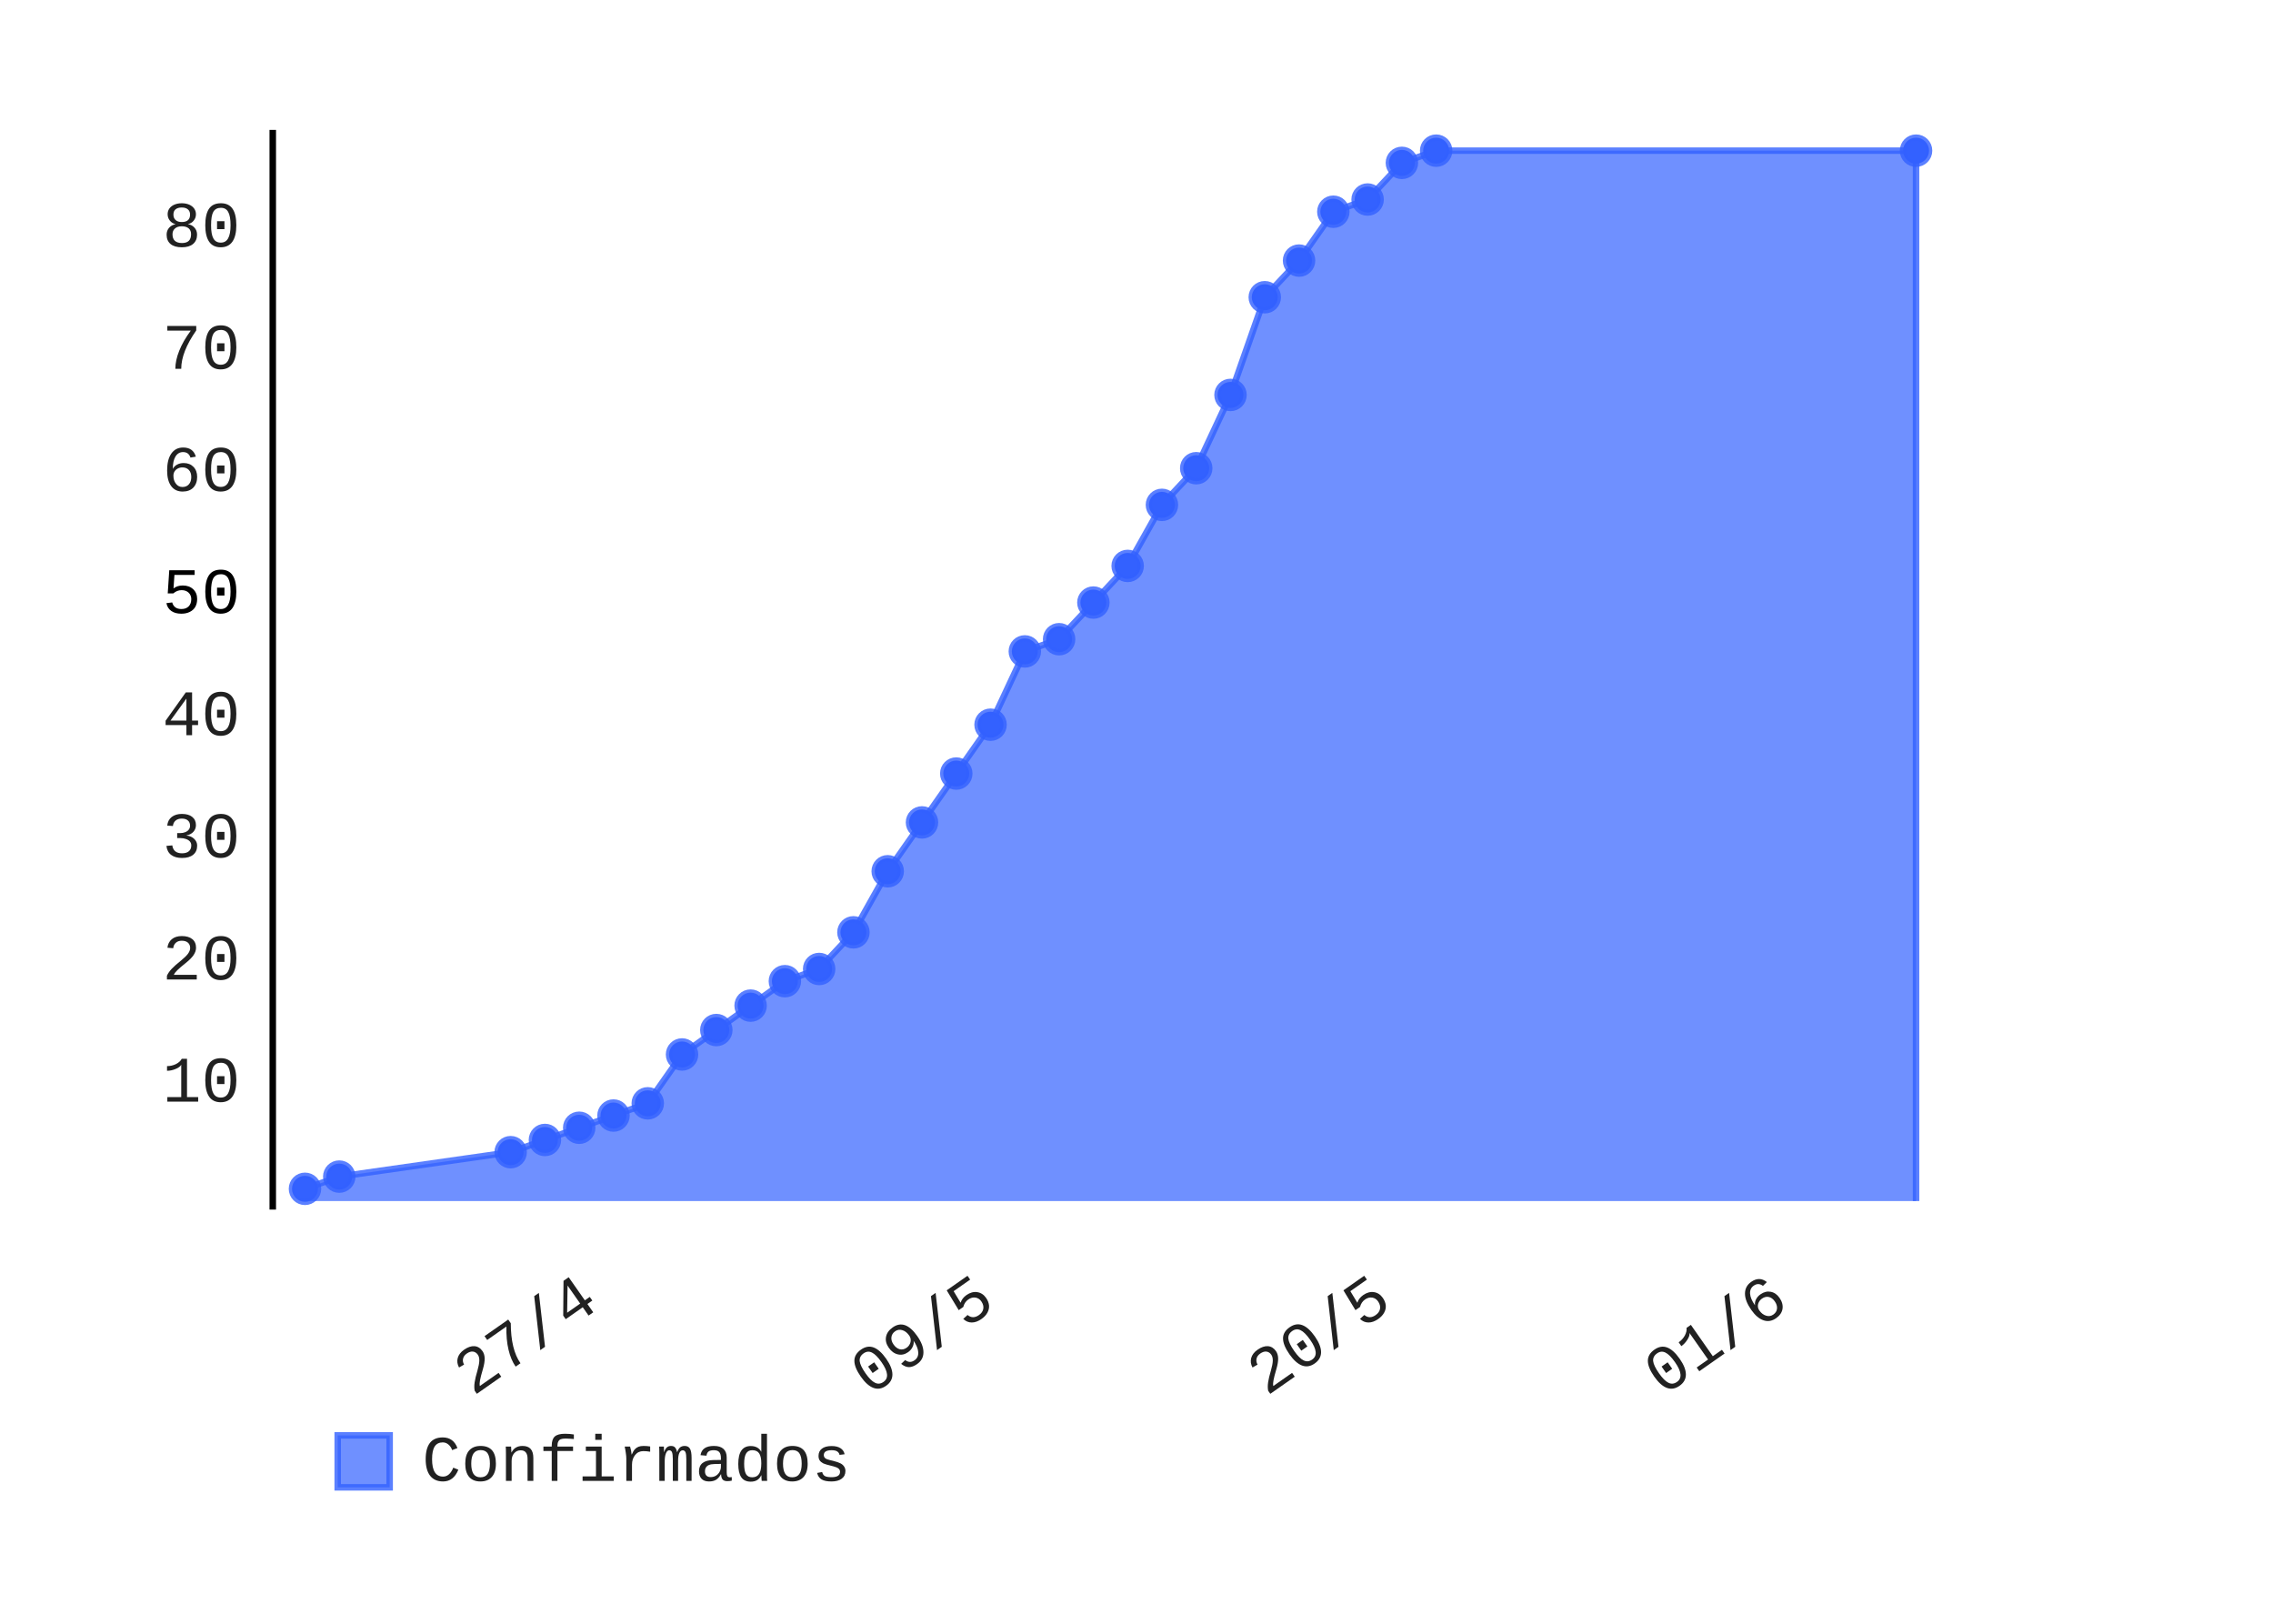
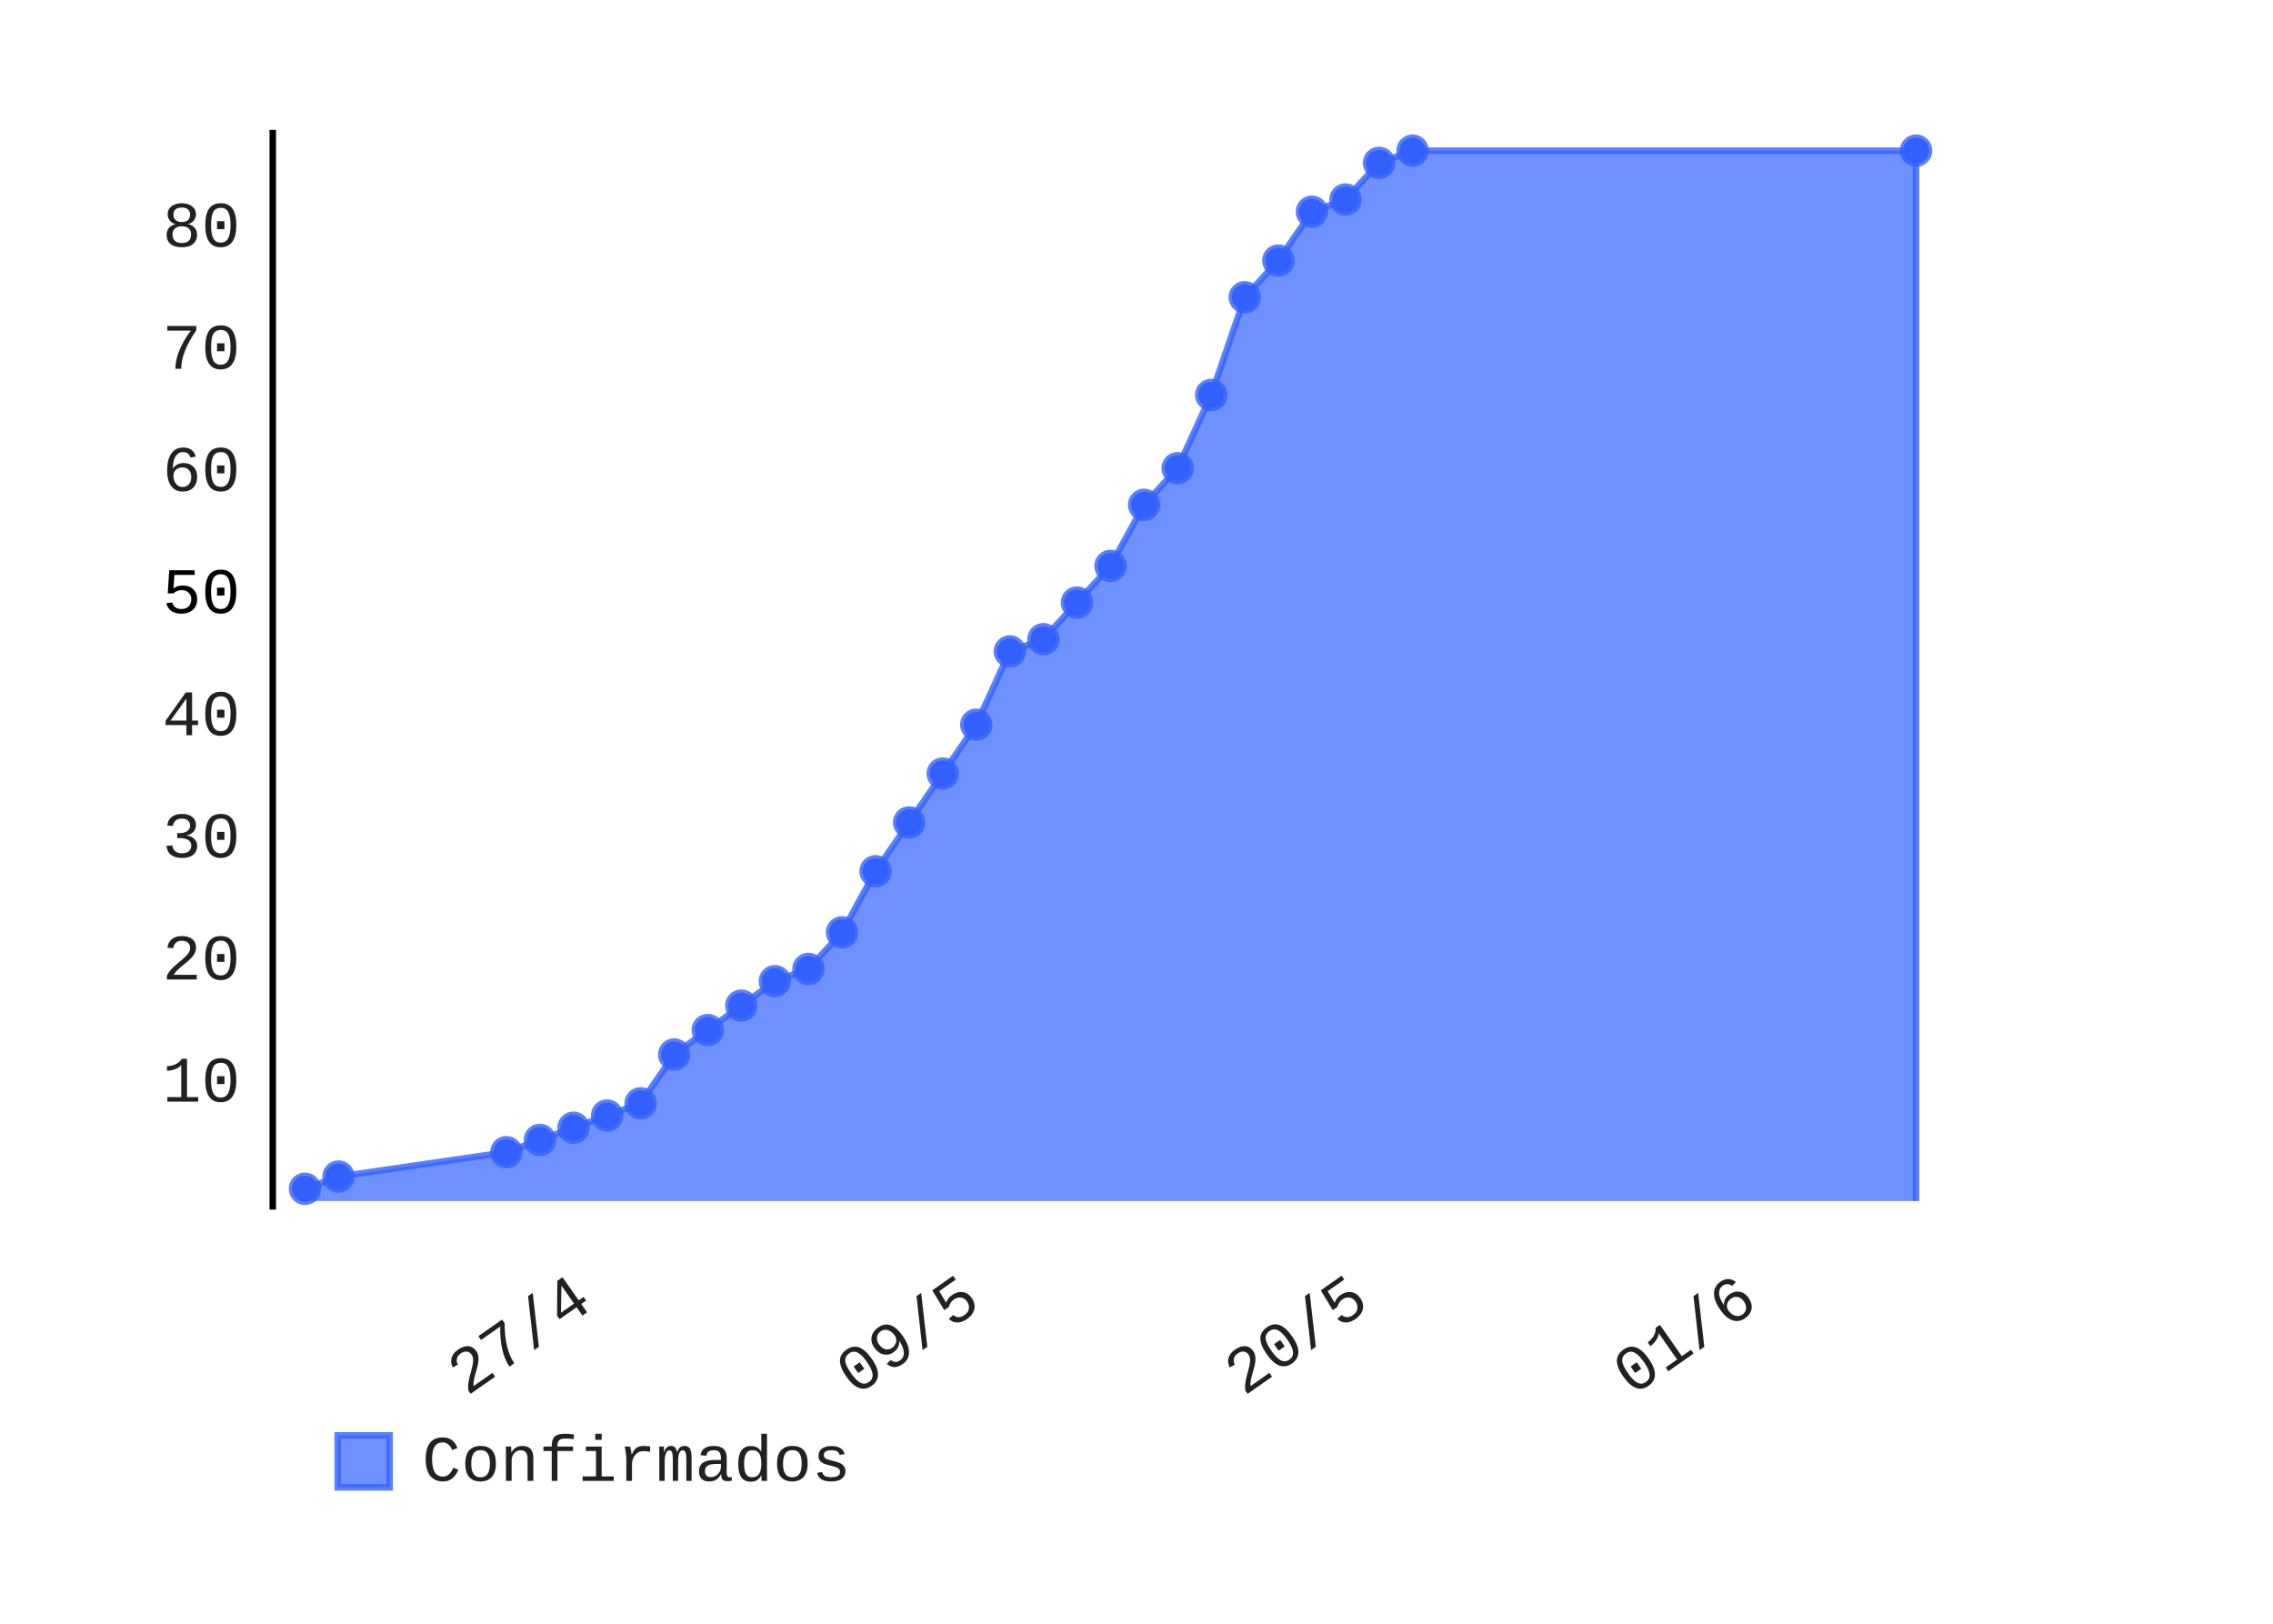
- <svg xmlns="http://www.w3.org/2000/svg" class="pygal-chart" height="250" id="chart-56b2cdad-df69-48ac-add5-4d615fafa6cc" viewBox="0 0 350 250" width="350">
+ <svg xmlns="http://www.w3.org/2000/svg" class="pygal-chart" height="250" id="chart-a6aefb64-18c9-44ac-a777-295259b87623" viewBox="0 0 350 250" width="350">
  <defs>
-     <style type="text/css">#chart-56b2cdad-df69-48ac-add5-4d615fafa6cc{-webkit-user-select:none;-webkit-font-smoothing:antialiased;font-family:Consolas,"Liberation Mono",Menlo,Courier,monospace}#chart-56b2cdad-df69-48ac-add5-4d615fafa6cc .title{font-family:Consolas,"Liberation Mono",Menlo,Courier,monospace;font-size:8px}#chart-56b2cdad-df69-48ac-add5-4d615fafa6cc .legends .legend text{font-family:Consolas,"Liberation Mono",Menlo,Courier,monospace;font-size:10px}#chart-56b2cdad-df69-48ac-add5-4d615fafa6cc .axis text{font-family:Consolas,"Liberation Mono",Menlo,Courier,monospace;font-size:10px}#chart-56b2cdad-df69-48ac-add5-4d615fafa6cc .axis text.major{font-family:Consolas,"Liberation Mono",Menlo,Courier,monospace;font-size:10px}#chart-56b2cdad-df69-48ac-add5-4d615fafa6cc .text-overlay text.value{font-family:Consolas,"Liberation Mono",Menlo,Courier,monospace;font-size:16px}#chart-56b2cdad-df69-48ac-add5-4d615fafa6cc .text-overlay text.label{font-family:Consolas,"Liberation Mono",Menlo,Courier,monospace;font-size:10px}#chart-56b2cdad-df69-48ac-add5-4d615fafa6cc .tooltip{font-family:Consolas,"Liberation Mono",Menlo,Courier,monospace;font-size:12px}#chart-56b2cdad-df69-48ac-add5-4d615fafa6cc text.no_data{font-family:Consolas,"Liberation Mono",Menlo,Courier,monospace;font-size:64px}
- #chart-56b2cdad-df69-48ac-add5-4d615fafa6cc{background-color:transparent}#chart-56b2cdad-df69-48ac-add5-4d615fafa6cc path,#chart-56b2cdad-df69-48ac-add5-4d615fafa6cc line,#chart-56b2cdad-df69-48ac-add5-4d615fafa6cc rect,#chart-56b2cdad-df69-48ac-add5-4d615fafa6cc circle{-webkit-transition:150ms;-moz-transition:150ms;transition:150ms}#chart-56b2cdad-df69-48ac-add5-4d615fafa6cc .graph &gt; .background{fill:transparent}#chart-56b2cdad-df69-48ac-add5-4d615fafa6cc .plot &gt; .background{fill:rgba(255,255,255,1)}#chart-56b2cdad-df69-48ac-add5-4d615fafa6cc .graph{fill:rgba(0,0,0,.87)}#chart-56b2cdad-df69-48ac-add5-4d615fafa6cc text.no_data{fill:rgba(0,0,0,1)}#chart-56b2cdad-df69-48ac-add5-4d615fafa6cc .title{fill:rgba(0,0,0,1)}#chart-56b2cdad-df69-48ac-add5-4d615fafa6cc .legends .legend text{fill:rgba(0,0,0,.87)}#chart-56b2cdad-df69-48ac-add5-4d615fafa6cc .legends .legend:hover text{fill:rgba(0,0,0,1)}#chart-56b2cdad-df69-48ac-add5-4d615fafa6cc .axis .line{stroke:rgba(0,0,0,1)}#chart-56b2cdad-df69-48ac-add5-4d615fafa6cc .axis .guide.line{stroke:rgba(0,0,0,.54)}#chart-56b2cdad-df69-48ac-add5-4d615fafa6cc .axis .major.line{stroke:rgba(0,0,0,.87)}#chart-56b2cdad-df69-48ac-add5-4d615fafa6cc .axis text.major{fill:rgba(0,0,0,1)}#chart-56b2cdad-df69-48ac-add5-4d615fafa6cc .axis.y .guides:hover .guide.line,#chart-56b2cdad-df69-48ac-add5-4d615fafa6cc .line-graph .axis.x .guides:hover .guide.line,#chart-56b2cdad-df69-48ac-add5-4d615fafa6cc .stackedline-graph .axis.x .guides:hover .guide.line,#chart-56b2cdad-df69-48ac-add5-4d615fafa6cc .xy-graph .axis.x .guides:hover .guide.line{stroke:rgba(0,0,0,1)}#chart-56b2cdad-df69-48ac-add5-4d615fafa6cc .axis .guides:hover text{fill:rgba(0,0,0,1)}#chart-56b2cdad-df69-48ac-add5-4d615fafa6cc .reactive{fill-opacity:.7;stroke-opacity:.8}#chart-56b2cdad-df69-48ac-add5-4d615fafa6cc .ci{stroke:rgba(0,0,0,.87)}#chart-56b2cdad-df69-48ac-add5-4d615fafa6cc .reactive.active,#chart-56b2cdad-df69-48ac-add5-4d615fafa6cc .active .reactive{fill-opacity:.8;stroke-opacity:.9;stroke-width:4}#chart-56b2cdad-df69-48ac-add5-4d615fafa6cc .ci .reactive.active{stroke-width:1.5}#chart-56b2cdad-df69-48ac-add5-4d615fafa6cc .series text{fill:rgba(0,0,0,1)}#chart-56b2cdad-df69-48ac-add5-4d615fafa6cc .tooltip rect{fill:rgba(255,255,255,1);stroke:rgba(0,0,0,1);-webkit-transition:opacity 150ms;-moz-transition:opacity 150ms;transition:opacity 150ms}#chart-56b2cdad-df69-48ac-add5-4d615fafa6cc .tooltip .label{fill:rgba(0,0,0,.87)}#chart-56b2cdad-df69-48ac-add5-4d615fafa6cc .tooltip .label{fill:rgba(0,0,0,.87)}#chart-56b2cdad-df69-48ac-add5-4d615fafa6cc .tooltip .legend{font-size:.8em;fill:rgba(0,0,0,.54)}#chart-56b2cdad-df69-48ac-add5-4d615fafa6cc .tooltip .x_label{font-size:.6em;fill:rgba(0,0,0,1)}#chart-56b2cdad-df69-48ac-add5-4d615fafa6cc .tooltip .xlink{font-size:.5em;text-decoration:underline}#chart-56b2cdad-df69-48ac-add5-4d615fafa6cc .tooltip .value{font-size:1.5em}#chart-56b2cdad-df69-48ac-add5-4d615fafa6cc .bound{font-size:.5em}#chart-56b2cdad-df69-48ac-add5-4d615fafa6cc .max-value{font-size:.75em;fill:rgba(0,0,0,.54)}#chart-56b2cdad-df69-48ac-add5-4d615fafa6cc .map-element{fill:rgba(255,255,255,1);stroke:rgba(0,0,0,.54) !important}#chart-56b2cdad-df69-48ac-add5-4d615fafa6cc .map-element .reactive{fill-opacity:inherit;stroke-opacity:inherit}#chart-56b2cdad-df69-48ac-add5-4d615fafa6cc .color-0,#chart-56b2cdad-df69-48ac-add5-4d615fafa6cc .color-0 a:visited{stroke:#3361FF;fill:#3361FF}#chart-56b2cdad-df69-48ac-add5-4d615fafa6cc .text-overlay .color-0 text{fill:black}
- #chart-56b2cdad-df69-48ac-add5-4d615fafa6cc text.no_data{text-anchor:middle}#chart-56b2cdad-df69-48ac-add5-4d615fafa6cc .guide.line{fill:none}#chart-56b2cdad-df69-48ac-add5-4d615fafa6cc .centered{text-anchor:middle}#chart-56b2cdad-df69-48ac-add5-4d615fafa6cc .title{text-anchor:middle}#chart-56b2cdad-df69-48ac-add5-4d615fafa6cc .legends .legend text{fill-opacity:1}#chart-56b2cdad-df69-48ac-add5-4d615fafa6cc .axis.x text{text-anchor:middle}#chart-56b2cdad-df69-48ac-add5-4d615fafa6cc .axis.x:not(.web) text[transform]{text-anchor:start}#chart-56b2cdad-df69-48ac-add5-4d615fafa6cc .axis.x:not(.web) text[transform].backwards{text-anchor:end}#chart-56b2cdad-df69-48ac-add5-4d615fafa6cc .axis.y text{text-anchor:end}#chart-56b2cdad-df69-48ac-add5-4d615fafa6cc .axis.y text[transform].backwards{text-anchor:start}#chart-56b2cdad-df69-48ac-add5-4d615fafa6cc .axis.y2 text{text-anchor:start}#chart-56b2cdad-df69-48ac-add5-4d615fafa6cc .axis.y2 text[transform].backwards{text-anchor:end}#chart-56b2cdad-df69-48ac-add5-4d615fafa6cc .axis .guide.line{stroke-dasharray:4,4}#chart-56b2cdad-df69-48ac-add5-4d615fafa6cc .axis .major.guide.line{stroke-dasharray:6,6}#chart-56b2cdad-df69-48ac-add5-4d615fafa6cc .horizontal .axis.y .guide.line,#chart-56b2cdad-df69-48ac-add5-4d615fafa6cc .horizontal .axis.y2 .guide.line,#chart-56b2cdad-df69-48ac-add5-4d615fafa6cc .vertical .axis.x .guide.line{opacity:0}#chart-56b2cdad-df69-48ac-add5-4d615fafa6cc .horizontal .axis.always_show .guide.line,#chart-56b2cdad-df69-48ac-add5-4d615fafa6cc .vertical .axis.always_show .guide.line{opacity:1 !important}#chart-56b2cdad-df69-48ac-add5-4d615fafa6cc .axis.y .guides:hover .guide.line,#chart-56b2cdad-df69-48ac-add5-4d615fafa6cc .axis.y2 .guides:hover .guide.line,#chart-56b2cdad-df69-48ac-add5-4d615fafa6cc .axis.x .guides:hover .guide.line{opacity:1}#chart-56b2cdad-df69-48ac-add5-4d615fafa6cc .axis .guides:hover text{opacity:1}#chart-56b2cdad-df69-48ac-add5-4d615fafa6cc .nofill{fill:none}#chart-56b2cdad-df69-48ac-add5-4d615fafa6cc .subtle-fill{fill-opacity:.2}#chart-56b2cdad-df69-48ac-add5-4d615fafa6cc .dot{stroke-width:1px;fill-opacity:1}#chart-56b2cdad-df69-48ac-add5-4d615fafa6cc .dot.active{stroke-width:5px}#chart-56b2cdad-df69-48ac-add5-4d615fafa6cc .dot.negative{fill:transparent}#chart-56b2cdad-df69-48ac-add5-4d615fafa6cc text,#chart-56b2cdad-df69-48ac-add5-4d615fafa6cc tspan{stroke:none !important}#chart-56b2cdad-df69-48ac-add5-4d615fafa6cc .series text.active{opacity:1}#chart-56b2cdad-df69-48ac-add5-4d615fafa6cc .tooltip rect{fill-opacity:.95;stroke-width:.5}#chart-56b2cdad-df69-48ac-add5-4d615fafa6cc .tooltip text{fill-opacity:1}#chart-56b2cdad-df69-48ac-add5-4d615fafa6cc .showable{visibility:hidden}#chart-56b2cdad-df69-48ac-add5-4d615fafa6cc .showable.shown{visibility:visible}#chart-56b2cdad-df69-48ac-add5-4d615fafa6cc .gauge-background{fill:rgba(229,229,229,1);stroke:none}#chart-56b2cdad-df69-48ac-add5-4d615fafa6cc .bg-lines{stroke:transparent;stroke-width:2px}</style>
+     <style type="text/css">#chart-a6aefb64-18c9-44ac-a777-295259b87623{-webkit-user-select:none;-webkit-font-smoothing:antialiased;font-family:Consolas,"Liberation Mono",Menlo,Courier,monospace}#chart-a6aefb64-18c9-44ac-a777-295259b87623 .title{font-family:Consolas,"Liberation Mono",Menlo,Courier,monospace;font-size:8px}#chart-a6aefb64-18c9-44ac-a777-295259b87623 .legends .legend text{font-family:Consolas,"Liberation Mono",Menlo,Courier,monospace;font-size:10px}#chart-a6aefb64-18c9-44ac-a777-295259b87623 .axis text{font-family:Consolas,"Liberation Mono",Menlo,Courier,monospace;font-size:10px}#chart-a6aefb64-18c9-44ac-a777-295259b87623 .axis text.major{font-family:Consolas,"Liberation Mono",Menlo,Courier,monospace;font-size:10px}#chart-a6aefb64-18c9-44ac-a777-295259b87623 .text-overlay text.value{font-family:Consolas,"Liberation Mono",Menlo,Courier,monospace;font-size:16px}#chart-a6aefb64-18c9-44ac-a777-295259b87623 .text-overlay text.label{font-family:Consolas,"Liberation Mono",Menlo,Courier,monospace;font-size:10px}#chart-a6aefb64-18c9-44ac-a777-295259b87623 .tooltip{font-family:Consolas,"Liberation Mono",Menlo,Courier,monospace;font-size:12px}#chart-a6aefb64-18c9-44ac-a777-295259b87623 text.no_data{font-family:Consolas,"Liberation Mono",Menlo,Courier,monospace;font-size:64px}
+ #chart-a6aefb64-18c9-44ac-a777-295259b87623{background-color:transparent}#chart-a6aefb64-18c9-44ac-a777-295259b87623 path,#chart-a6aefb64-18c9-44ac-a777-295259b87623 line,#chart-a6aefb64-18c9-44ac-a777-295259b87623 rect,#chart-a6aefb64-18c9-44ac-a777-295259b87623 circle{-webkit-transition:150ms;-moz-transition:150ms;transition:150ms}#chart-a6aefb64-18c9-44ac-a777-295259b87623 .graph &gt; .background{fill:transparent}#chart-a6aefb64-18c9-44ac-a777-295259b87623 .plot &gt; .background{fill:rgba(255,255,255,1)}#chart-a6aefb64-18c9-44ac-a777-295259b87623 .graph{fill:rgba(0,0,0,.87)}#chart-a6aefb64-18c9-44ac-a777-295259b87623 text.no_data{fill:rgba(0,0,0,1)}#chart-a6aefb64-18c9-44ac-a777-295259b87623 .title{fill:rgba(0,0,0,1)}#chart-a6aefb64-18c9-44ac-a777-295259b87623 .legends .legend text{fill:rgba(0,0,0,.87)}#chart-a6aefb64-18c9-44ac-a777-295259b87623 .legends .legend:hover text{fill:rgba(0,0,0,1)}#chart-a6aefb64-18c9-44ac-a777-295259b87623 .axis .line{stroke:rgba(0,0,0,1)}#chart-a6aefb64-18c9-44ac-a777-295259b87623 .axis .guide.line{stroke:rgba(0,0,0,.54)}#chart-a6aefb64-18c9-44ac-a777-295259b87623 .axis .major.line{stroke:rgba(0,0,0,.87)}#chart-a6aefb64-18c9-44ac-a777-295259b87623 .axis text.major{fill:rgba(0,0,0,1)}#chart-a6aefb64-18c9-44ac-a777-295259b87623 .axis.y .guides:hover .guide.line,#chart-a6aefb64-18c9-44ac-a777-295259b87623 .line-graph .axis.x .guides:hover .guide.line,#chart-a6aefb64-18c9-44ac-a777-295259b87623 .stackedline-graph .axis.x .guides:hover .guide.line,#chart-a6aefb64-18c9-44ac-a777-295259b87623 .xy-graph .axis.x .guides:hover .guide.line{stroke:rgba(0,0,0,1)}#chart-a6aefb64-18c9-44ac-a777-295259b87623 .axis .guides:hover text{fill:rgba(0,0,0,1)}#chart-a6aefb64-18c9-44ac-a777-295259b87623 .reactive{fill-opacity:.7;stroke-opacity:.8}#chart-a6aefb64-18c9-44ac-a777-295259b87623 .ci{stroke:rgba(0,0,0,.87)}#chart-a6aefb64-18c9-44ac-a777-295259b87623 .reactive.active,#chart-a6aefb64-18c9-44ac-a777-295259b87623 .active .reactive{fill-opacity:.8;stroke-opacity:.9;stroke-width:4}#chart-a6aefb64-18c9-44ac-a777-295259b87623 .ci .reactive.active{stroke-width:1.5}#chart-a6aefb64-18c9-44ac-a777-295259b87623 .series text{fill:rgba(0,0,0,1)}#chart-a6aefb64-18c9-44ac-a777-295259b87623 .tooltip rect{fill:rgba(255,255,255,1);stroke:rgba(0,0,0,1);-webkit-transition:opacity 150ms;-moz-transition:opacity 150ms;transition:opacity 150ms}#chart-a6aefb64-18c9-44ac-a777-295259b87623 .tooltip .label{fill:rgba(0,0,0,.87)}#chart-a6aefb64-18c9-44ac-a777-295259b87623 .tooltip .label{fill:rgba(0,0,0,.87)}#chart-a6aefb64-18c9-44ac-a777-295259b87623 .tooltip .legend{font-size:.8em;fill:rgba(0,0,0,.54)}#chart-a6aefb64-18c9-44ac-a777-295259b87623 .tooltip .x_label{font-size:.6em;fill:rgba(0,0,0,1)}#chart-a6aefb64-18c9-44ac-a777-295259b87623 .tooltip .xlink{font-size:.5em;text-decoration:underline}#chart-a6aefb64-18c9-44ac-a777-295259b87623 .tooltip .value{font-size:1.5em}#chart-a6aefb64-18c9-44ac-a777-295259b87623 .bound{font-size:.5em}#chart-a6aefb64-18c9-44ac-a777-295259b87623 .max-value{font-size:.75em;fill:rgba(0,0,0,.54)}#chart-a6aefb64-18c9-44ac-a777-295259b87623 .map-element{fill:rgba(255,255,255,1);stroke:rgba(0,0,0,.54) !important}#chart-a6aefb64-18c9-44ac-a777-295259b87623 .map-element .reactive{fill-opacity:inherit;stroke-opacity:inherit}#chart-a6aefb64-18c9-44ac-a777-295259b87623 .color-0,#chart-a6aefb64-18c9-44ac-a777-295259b87623 .color-0 a:visited{stroke:#3361FF;fill:#3361FF}#chart-a6aefb64-18c9-44ac-a777-295259b87623 .text-overlay .color-0 text{fill:black}
+ #chart-a6aefb64-18c9-44ac-a777-295259b87623 text.no_data{text-anchor:middle}#chart-a6aefb64-18c9-44ac-a777-295259b87623 .guide.line{fill:none}#chart-a6aefb64-18c9-44ac-a777-295259b87623 .centered{text-anchor:middle}#chart-a6aefb64-18c9-44ac-a777-295259b87623 .title{text-anchor:middle}#chart-a6aefb64-18c9-44ac-a777-295259b87623 .legends .legend text{fill-opacity:1}#chart-a6aefb64-18c9-44ac-a777-295259b87623 .axis.x text{text-anchor:middle}#chart-a6aefb64-18c9-44ac-a777-295259b87623 .axis.x:not(.web) text[transform]{text-anchor:start}#chart-a6aefb64-18c9-44ac-a777-295259b87623 .axis.x:not(.web) text[transform].backwards{text-anchor:end}#chart-a6aefb64-18c9-44ac-a777-295259b87623 .axis.y text{text-anchor:end}#chart-a6aefb64-18c9-44ac-a777-295259b87623 .axis.y text[transform].backwards{text-anchor:start}#chart-a6aefb64-18c9-44ac-a777-295259b87623 .axis.y2 text{text-anchor:start}#chart-a6aefb64-18c9-44ac-a777-295259b87623 .axis.y2 text[transform].backwards{text-anchor:end}#chart-a6aefb64-18c9-44ac-a777-295259b87623 .axis .guide.line{stroke-dasharray:4,4}#chart-a6aefb64-18c9-44ac-a777-295259b87623 .axis .major.guide.line{stroke-dasharray:6,6}#chart-a6aefb64-18c9-44ac-a777-295259b87623 .horizontal .axis.y .guide.line,#chart-a6aefb64-18c9-44ac-a777-295259b87623 .horizontal .axis.y2 .guide.line,#chart-a6aefb64-18c9-44ac-a777-295259b87623 .vertical .axis.x .guide.line{opacity:0}#chart-a6aefb64-18c9-44ac-a777-295259b87623 .horizontal .axis.always_show .guide.line,#chart-a6aefb64-18c9-44ac-a777-295259b87623 .vertical .axis.always_show .guide.line{opacity:1 !important}#chart-a6aefb64-18c9-44ac-a777-295259b87623 .axis.y .guides:hover .guide.line,#chart-a6aefb64-18c9-44ac-a777-295259b87623 .axis.y2 .guides:hover .guide.line,#chart-a6aefb64-18c9-44ac-a777-295259b87623 .axis.x .guides:hover .guide.line{opacity:1}#chart-a6aefb64-18c9-44ac-a777-295259b87623 .axis .guides:hover text{opacity:1}#chart-a6aefb64-18c9-44ac-a777-295259b87623 .nofill{fill:none}#chart-a6aefb64-18c9-44ac-a777-295259b87623 .subtle-fill{fill-opacity:.2}#chart-a6aefb64-18c9-44ac-a777-295259b87623 .dot{stroke-width:1px;fill-opacity:1}#chart-a6aefb64-18c9-44ac-a777-295259b87623 .dot.active{stroke-width:5px}#chart-a6aefb64-18c9-44ac-a777-295259b87623 .dot.negative{fill:transparent}#chart-a6aefb64-18c9-44ac-a777-295259b87623 text,#chart-a6aefb64-18c9-44ac-a777-295259b87623 tspan{stroke:none !important}#chart-a6aefb64-18c9-44ac-a777-295259b87623 .series text.active{opacity:1}#chart-a6aefb64-18c9-44ac-a777-295259b87623 .tooltip rect{fill-opacity:.95;stroke-width:.5}#chart-a6aefb64-18c9-44ac-a777-295259b87623 .tooltip text{fill-opacity:1}#chart-a6aefb64-18c9-44ac-a777-295259b87623 .showable{visibility:hidden}#chart-a6aefb64-18c9-44ac-a777-295259b87623 .showable.shown{visibility:visible}#chart-a6aefb64-18c9-44ac-a777-295259b87623 .gauge-background{fill:rgba(229,229,229,1);stroke:none}#chart-a6aefb64-18c9-44ac-a777-295259b87623 .bg-lines{stroke:transparent;stroke-width:2px}</style>
  </defs>
  <g class="graph datetimeline-graph vertical">
    <rect class="background" height="250" width="350" x="0" y="0" />
    <g class="plot" transform="translate(42, 20)">
      <rect class="background" height="166.234" width="258.0" x="0" y="0" />
      <g class="axis y">
        <g class="guides">
          <text class="" x="-5" y="149.613">10</text>
        </g>
        <g class="guides">
          <text class="" x="-5" y="130.808">20</text>
        </g>
        <g class="guides">
          <text class="" x="-5" y="112.004">30</text>
        </g>
        <g class="guides">
          <text class="" x="-5" y="93.199">40</text>
        </g>
        <g class="guides">
          <text class="major" x="-5" y="74.394">50</text>
        </g>
        <g class="guides">
          <text class="" x="-5" y="55.589">60</text>
        </g>
        <g class="guides">
          <text class="" x="-5" y="36.784">70</text>
        </g>
        <g class="guides">
          <text class="" x="-5" y="17.98">80</text>
        </g>
      </g>
      <g class="axis x">
        <path class="line" d="M0 0 v166.234" />
        <g class="guides">
-           <path class="guide line" d="M50.511 0 v166.234" />
-           <text class="backwards" transform="rotate(325 50.51073 181.2342)" x="50.511" y="181.234">27/4</text>
+           <path class="guide line" d="M49.562 0 v166.234" />
+           <text class="backwards" transform="rotate(325 49.56179 181.2342)" x="49.562" y="181.234">27/4</text>
        </g>
        <g class="guides">
-           <path class="guide line" d="M111.601 0 v166.234" />
-           <text class="backwards" transform="rotate(325 111.6014 181.2342)" x="111.601" y="181.234">09/5</text>
+           <path class="guide line" d="M109.38 0 v166.234" />
+           <text class="backwards" transform="rotate(325 109.3797 181.2342)" x="109.38" y="181.234">09/5</text>
        </g>
        <g class="guides">
-           <path class="guide line" d="M172.692 0 v166.234" />
-           <text class="backwards" transform="rotate(325 172.692 181.2342)" x="172.692" y="181.234">20/5</text>
+           <path class="guide line" d="M169.198 0 v166.234" />
+           <text class="backwards" transform="rotate(325 169.1977 181.2342)" x="169.198" y="181.234">20/5</text>
        </g>
        <g class="guides">
-           <path class="guide line" d="M233.783 0 v166.234" />
-           <text class="backwards" transform="rotate(325 233.7827 181.2342)" x="233.783" y="181.234">01/6</text>
+           <path class="guide line" d="M229.016 0 v166.234" />
+           <text class="backwards" transform="rotate(325 229.0156 181.2342)" x="229.016" y="181.234">01/6</text>
        </g>
      </g>
      <g class="series serie-0 color-0">
-         <path class="line reactive" d="M4.962 164.918 L4.962 163.037 10.24 161.157 36.631 157.396 41.909 155.515 47.187 153.635 52.466 151.754 57.744 149.874 63.022 142.352 68.3 138.591 73.579 134.83 78.857 131.069 84.135 129.189 89.413 123.547 94.691 114.145 99.97 106.623 105.248 99.101 110.526 91.579 115.804 80.296 121.083 78.416 126.361 72.774 131.639 67.133 136.917 57.731 142.196 52.089 147.474 40.806 152.752 25.763 158.03 20.121 163.309 12.599 168.587 10.719 173.865 5.077 179.143 3.197 253.038 3.197 253.038 164.918" />
+         <path class="line reactive" d="M4.962 164.918 L4.962 163.037 10.13 161.157 35.971 157.396 41.139 155.515 46.308 153.635 51.476 151.754 56.644 149.874 61.812 142.352 66.981 138.591 72.149 134.83 77.317 131.069 82.486 129.189 87.654 123.547 92.822 114.145 97.99 106.623 103.159 99.101 108.327 91.579 113.495 80.296 118.663 78.416 123.832 72.774 129 67.133 134.168 57.731 139.337 52.089 144.505 40.806 149.673 25.763 154.841 20.121 160.01 12.599 165.178 10.719 170.346 5.077 175.514 3.197 253.038 3.197 253.038 164.918" />
      </g>
    </g>
    <g class="titles" />
    <g class="plot overlay" transform="translate(42, 20)">
      <g class="series serie-0 color-0">
        <g class="dots">
          <circle class="dot reactive tooltip-trigger" cx="4.962" cy="163.037" r="2" />
        </g>
        <g class="dots">
-           <circle class="dot reactive tooltip-trigger" cx="10.24" cy="161.157" r="2" />
+           <circle class="dot reactive tooltip-trigger" cx="10.13" cy="161.157" r="2" />
        </g>
        <g class="dots">
-           <circle class="dot reactive tooltip-trigger" cx="36.631" cy="157.396" r="2" />
+           <circle class="dot reactive tooltip-trigger" cx="35.971" cy="157.396" r="2" />
        </g>
        <g class="dots">
-           <circle class="dot reactive tooltip-trigger" cx="41.909" cy="155.515" r="2" />
+           <circle class="dot reactive tooltip-trigger" cx="41.139" cy="155.515" r="2" />
        </g>
        <g class="dots">
-           <circle class="dot reactive tooltip-trigger" cx="47.187" cy="153.635" r="2" />
+           <circle class="dot reactive tooltip-trigger" cx="46.308" cy="153.635" r="2" />
        </g>
        <g class="dots">
-           <circle class="dot reactive tooltip-trigger" cx="52.466" cy="151.754" r="2" />
+           <circle class="dot reactive tooltip-trigger" cx="51.476" cy="151.754" r="2" />
        </g>
        <g class="dots">
-           <circle class="dot reactive tooltip-trigger" cx="57.744" cy="149.874" r="2" />
+           <circle class="dot reactive tooltip-trigger" cx="56.644" cy="149.874" r="2" />
        </g>
        <g class="dots">
-           <circle class="dot reactive tooltip-trigger" cx="63.022" cy="142.352" r="2" />
+           <circle class="dot reactive tooltip-trigger" cx="61.812" cy="142.352" r="2" />
        </g>
        <g class="dots">
-           <circle class="dot reactive tooltip-trigger" cx="68.3" cy="138.591" r="2" />
+           <circle class="dot reactive tooltip-trigger" cx="66.981" cy="138.591" r="2" />
        </g>
        <g class="dots">
-           <circle class="dot reactive tooltip-trigger" cx="73.579" cy="134.83" r="2" />
+           <circle class="dot reactive tooltip-trigger" cx="72.149" cy="134.83" r="2" />
        </g>
        <g class="dots">
-           <circle class="dot reactive tooltip-trigger" cx="78.857" cy="131.069" r="2" />
+           <circle class="dot reactive tooltip-trigger" cx="77.317" cy="131.069" r="2" />
        </g>
        <g class="dots">
-           <circle class="dot reactive tooltip-trigger" cx="84.135" cy="129.189" r="2" />
+           <circle class="dot reactive tooltip-trigger" cx="82.486" cy="129.189" r="2" />
        </g>
        <g class="dots">
-           <circle class="dot reactive tooltip-trigger" cx="89.413" cy="123.547" r="2" />
+           <circle class="dot reactive tooltip-trigger" cx="87.654" cy="123.547" r="2" />
        </g>
        <g class="dots">
-           <circle class="dot reactive tooltip-trigger" cx="94.691" cy="114.145" r="2" />
+           <circle class="dot reactive tooltip-trigger" cx="92.822" cy="114.145" r="2" />
        </g>
        <g class="dots">
-           <circle class="dot reactive tooltip-trigger" cx="99.97" cy="106.623" r="2" />
+           <circle class="dot reactive tooltip-trigger" cx="97.99" cy="106.623" r="2" />
        </g>
        <g class="dots">
-           <circle class="dot reactive tooltip-trigger" cx="105.248" cy="99.101" r="2" />
+           <circle class="dot reactive tooltip-trigger" cx="103.159" cy="99.101" r="2" />
        </g>
        <g class="dots">
-           <circle class="dot reactive tooltip-trigger" cx="110.526" cy="91.579" r="2" />
+           <circle class="dot reactive tooltip-trigger" cx="108.327" cy="91.579" r="2" />
        </g>
        <g class="dots">
-           <circle class="dot reactive tooltip-trigger" cx="115.804" cy="80.296" r="2" />
+           <circle class="dot reactive tooltip-trigger" cx="113.495" cy="80.296" r="2" />
        </g>
        <g class="dots">
-           <circle class="dot reactive tooltip-trigger" cx="121.083" cy="78.416" r="2" />
+           <circle class="dot reactive tooltip-trigger" cx="118.663" cy="78.416" r="2" />
        </g>
        <g class="dots">
-           <circle class="dot reactive tooltip-trigger" cx="126.361" cy="72.774" r="2" />
+           <circle class="dot reactive tooltip-trigger" cx="123.832" cy="72.774" r="2" />
        </g>
        <g class="dots">
-           <circle class="dot reactive tooltip-trigger" cx="131.639" cy="67.133" r="2" />
+           <circle class="dot reactive tooltip-trigger" cx="129.0" cy="67.133" r="2" />
        </g>
        <g class="dots">
-           <circle class="dot reactive tooltip-trigger" cx="136.917" cy="57.731" r="2" />
+           <circle class="dot reactive tooltip-trigger" cx="134.168" cy="57.731" r="2" />
        </g>
        <g class="dots">
-           <circle class="dot reactive tooltip-trigger" cx="142.196" cy="52.089" r="2" />
+           <circle class="dot reactive tooltip-trigger" cx="139.337" cy="52.089" r="2" />
        </g>
        <g class="dots">
-           <circle class="dot reactive tooltip-trigger" cx="147.474" cy="40.806" r="2" />
+           <circle class="dot reactive tooltip-trigger" cx="144.505" cy="40.806" r="2" />
        </g>
        <g class="dots">
-           <circle class="dot reactive tooltip-trigger" cx="152.752" cy="25.763" r="2" />
+           <circle class="dot reactive tooltip-trigger" cx="149.673" cy="25.763" r="2" />
        </g>
        <g class="dots">
-           <circle class="dot reactive tooltip-trigger" cx="158.03" cy="20.121" r="2" />
+           <circle class="dot reactive tooltip-trigger" cx="154.841" cy="20.121" r="2" />
        </g>
        <g class="dots">
-           <circle class="dot reactive tooltip-trigger" cx="163.309" cy="12.599" r="2" />
+           <circle class="dot reactive tooltip-trigger" cx="160.01" cy="12.599" r="2" />
        </g>
        <g class="dots">
-           <circle class="dot reactive tooltip-trigger" cx="168.587" cy="10.719" r="2" />
+           <circle class="dot reactive tooltip-trigger" cx="165.178" cy="10.719" r="2" />
        </g>
        <g class="dots">
-           <circle class="dot reactive tooltip-trigger" cx="173.865" cy="5.077" r="2" />
+           <circle class="dot reactive tooltip-trigger" cx="170.346" cy="5.077" r="2" />
        </g>
        <g class="dots">
-           <circle class="dot reactive tooltip-trigger" cx="179.143" cy="3.197" r="2" />
+           <circle class="dot reactive tooltip-trigger" cx="175.514" cy="3.197" r="2" />
        </g>
        <g class="dots">
          <circle class="dot reactive tooltip-trigger" cx="253.038" cy="3.197" r="2" />
        </g>
      </g>
    </g>
    <g class="plot text-overlay" transform="translate(42, 20)">
      <g class="series serie-0 color-0" />
    </g>
    <g class="plot tooltip-overlay" transform="translate(42, 20)">
      <g class="tooltip" style="opacity: 0" transform="translate(0 0)">
        <rect class="tooltip-box" height="0" rx="10" ry="10" width="0" />
        <g class="text" />
      </g>
    </g>
    <g class="legends" transform="translate(52, 220)">
      <g class="legend reactive activate-serie" id="activate-serie-0">
        <rect class="color-0 reactive" height="8" width="8" x="0.0" y="1.0" />
        <text x="13.0" y="8.0">Confirmados</text>
      </g>
    </g>
  </g>
</svg>
